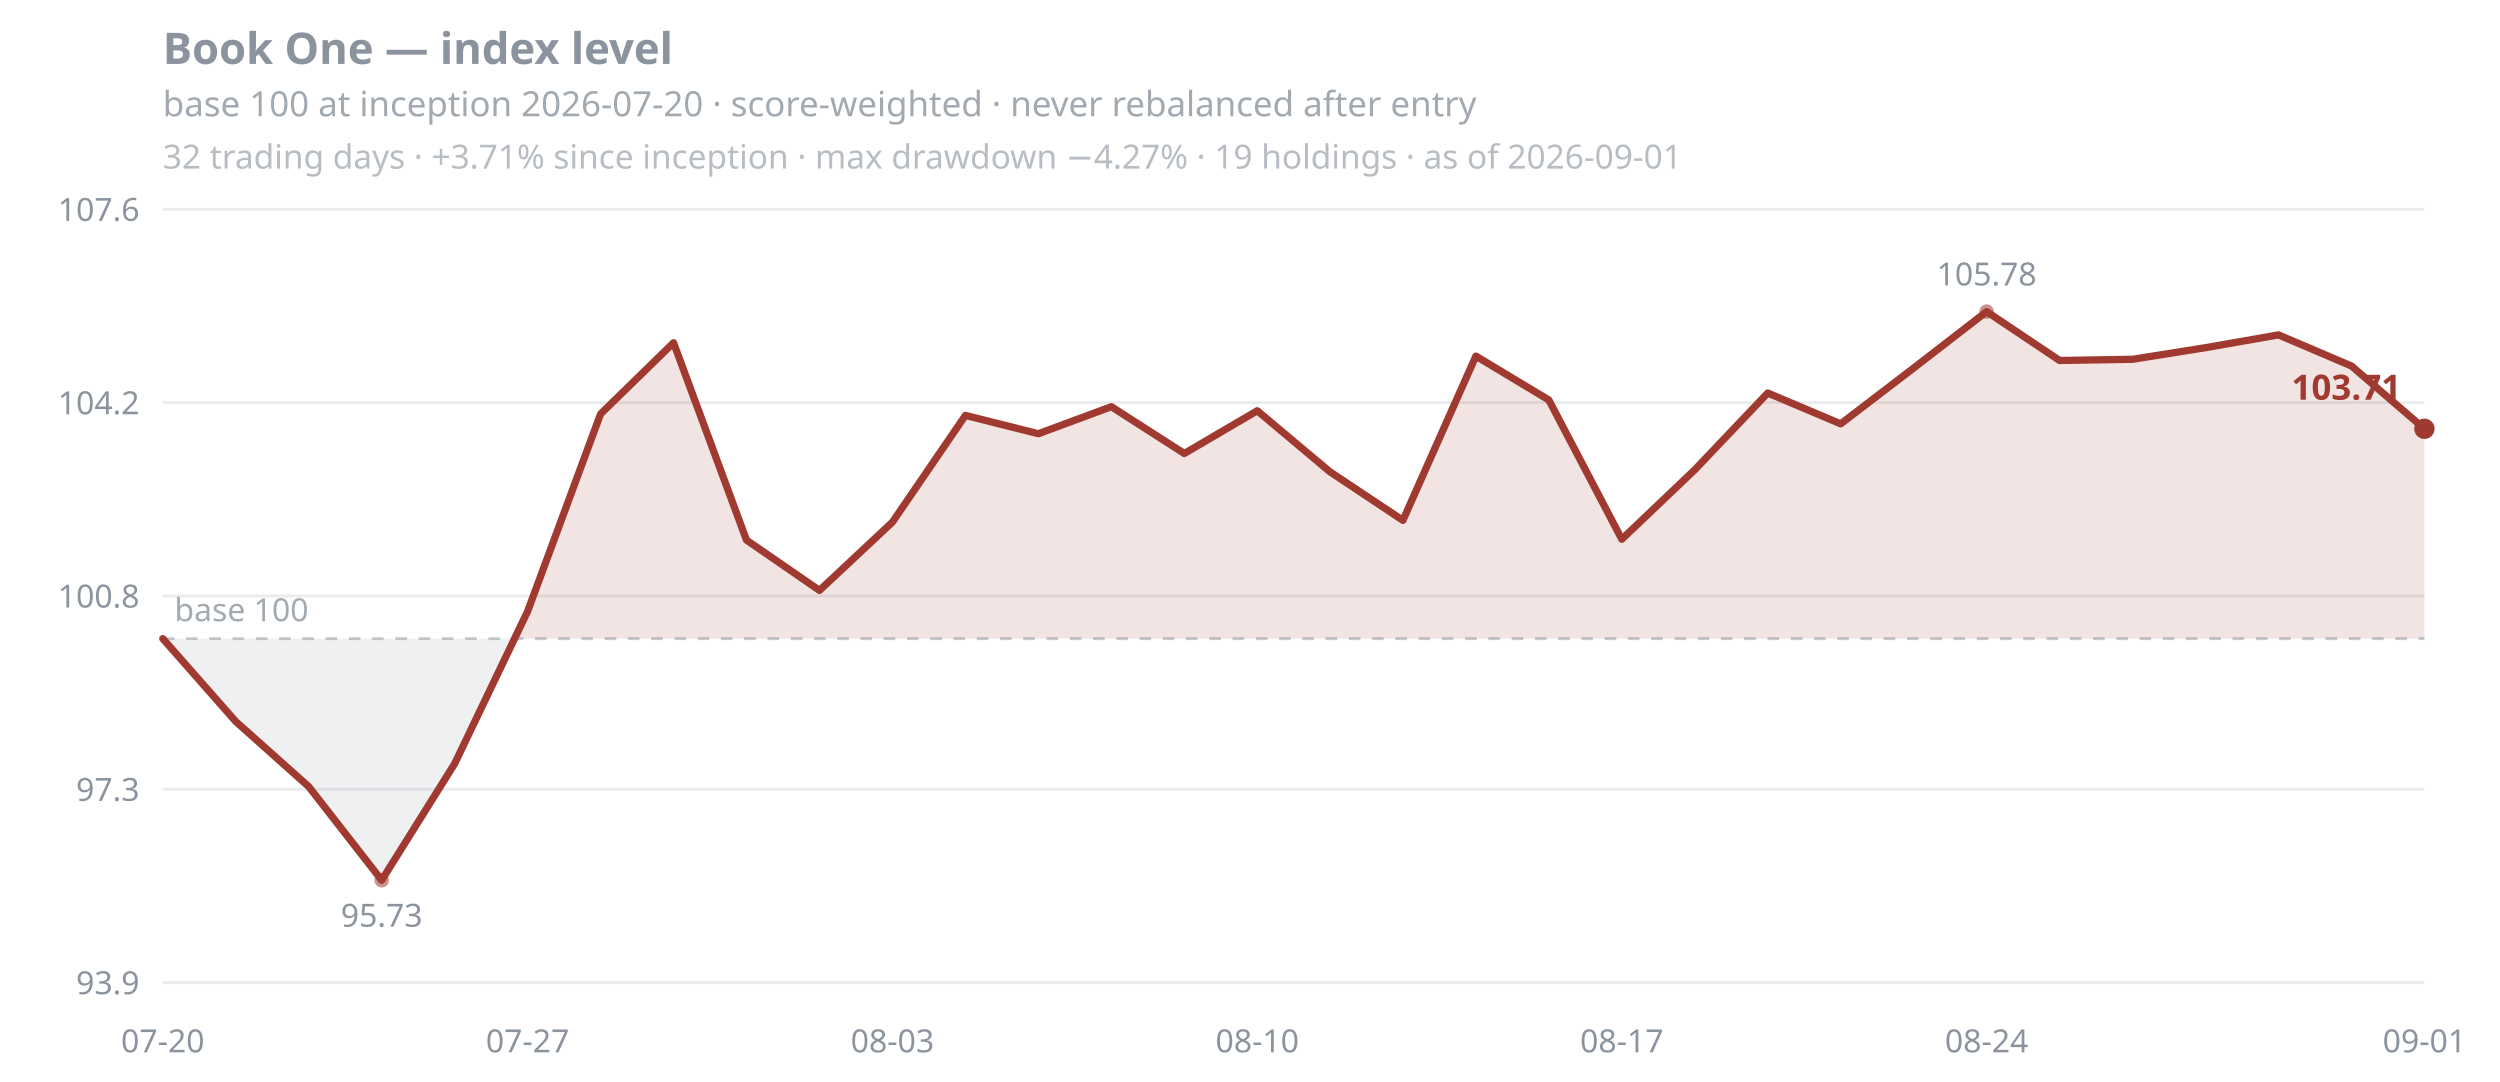
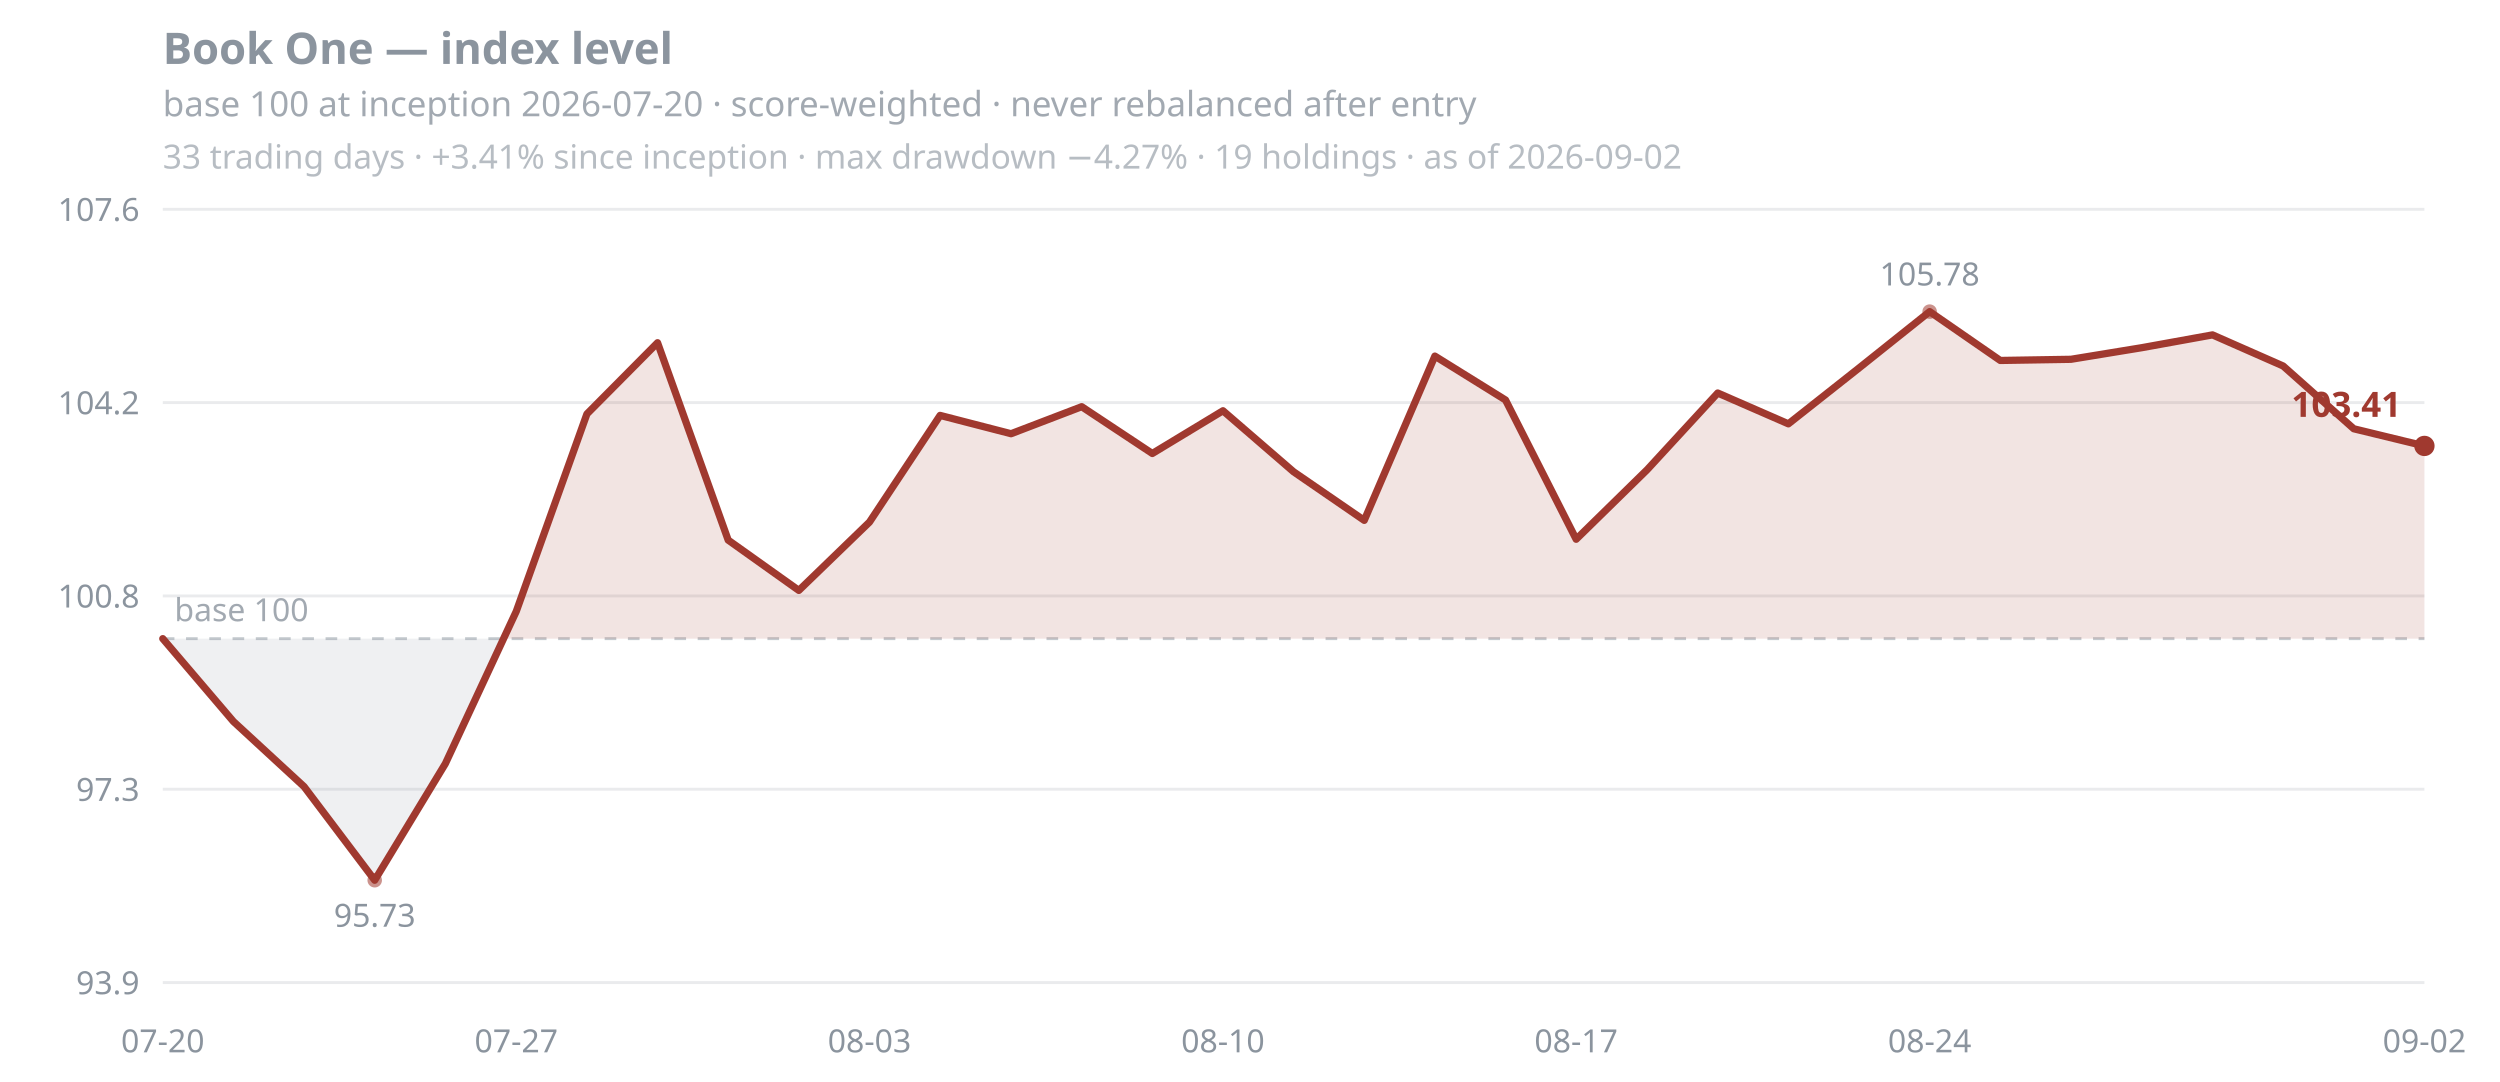
<svg xmlns="http://www.w3.org/2000/svg" viewBox="0 0 860 372" font-family="ui-sans-serif,system-ui,sans-serif">
  <text x="56" y="22" font-size="15" font-weight="600" fill="#8b949e">Book One — index level</text>
  <text x="56" y="40" font-size="12" fill="#8b949e" opacity="0.8">base 100 at inception 2026-07-20 · score-weighted · never rebalanced after entry</text>
-   <text x="56" y="58" font-size="11.5" fill="#8b949e" opacity="0.62">32 trading days · +3.71% since inception · max drawdown −4.27% · 19 holdings · as of 2026-09-01</text>
+   <text x="56" y="58" font-size="11.5" fill="#8b949e" opacity="0.62">33 trading days · +3.41% since inception · max drawdown −4.27% · 19 holdings · as of 2026-09-02</text>
  <line x1="56" y1="338.0" x2="834" y2="338.0" stroke="#8b949e" stroke-opacity="0.18" />
  <text x="48" y="342.0" font-size="11" fill="#8b949e" text-anchor="end">93.9</text>
  <line x1="56" y1="271.5" x2="834" y2="271.5" stroke="#8b949e" stroke-opacity="0.18" />
  <text x="48" y="275.5" font-size="11" fill="#8b949e" text-anchor="end">97.3</text>
  <line x1="56" y1="205.0" x2="834" y2="205.0" stroke="#8b949e" stroke-opacity="0.18" />
  <text x="48" y="209.0" font-size="11" fill="#8b949e" text-anchor="end">100.8</text>
  <line x1="56" y1="138.5" x2="834" y2="138.5" stroke="#8b949e" stroke-opacity="0.18" />
  <text x="48" y="142.5" font-size="11" fill="#8b949e" text-anchor="end">104.2</text>
  <line x1="56" y1="72.0" x2="834" y2="72.0" stroke="#8b949e" stroke-opacity="0.18" />
  <text x="48" y="76.0" font-size="11" fill="#8b949e" text-anchor="end">107.6</text>
  <line x1="56" y1="219.7" x2="834" y2="219.7" stroke="#8b949e" stroke-opacity="0.5" stroke-dasharray="4 4" />
  <text x="60" y="213.7" font-size="11" fill="#8b949e" text-anchor="start" opacity="0.8">base 100</text>
  <text x="56.0" y="362" font-size="11" fill="#8b949e" text-anchor="middle">07-20</text>
-   <text x="181.5" y="362" font-size="11" fill="#8b949e" text-anchor="middle">07-27</text>
-   <text x="307.0" y="362" font-size="11" fill="#8b949e" text-anchor="middle">08-03</text>
-   <text x="432.5" y="362" font-size="11" fill="#8b949e" text-anchor="middle">08-10</text>
-   <text x="557.9" y="362" font-size="11" fill="#8b949e" text-anchor="middle">08-17</text>
-   <text x="683.4" y="362" font-size="11" fill="#8b949e" text-anchor="middle">08-24</text>
-   <text x="834.0" y="362" font-size="11" fill="#8b949e" text-anchor="middle">09-01</text>
+   <text x="177.6" y="362" font-size="11" fill="#8b949e" text-anchor="middle">07-27</text>
+   <text x="299.1" y="362" font-size="11" fill="#8b949e" text-anchor="middle">08-03</text>
+   <text x="420.7" y="362" font-size="11" fill="#8b949e" text-anchor="middle">08-10</text>
+   <text x="542.2" y="362" font-size="11" fill="#8b949e" text-anchor="middle">08-17</text>
+   <text x="663.8" y="362" font-size="11" fill="#8b949e" text-anchor="middle">08-24</text>
+   <text x="834.0" y="362" font-size="11" fill="#8b949e" text-anchor="middle">09-02</text>
  <defs>
    <clipPath id="above">
      <rect x="56" y="72" width="778" height="147.7" />
    </clipPath>
    <clipPath id="below">
      <rect x="56" y="219.7" width="778" height="118.3" />
    </clipPath>
  </defs>
-   <polygon points="56.0,219.7 56.0,219.7 81.1,248.2 106.2,270.6 131.3,302.8 156.4,262.7 181.5,210.3 206.6,142.4 231.7,117.9 256.8,185.8 281.9,203.1 307.0,179.6 332.1,142.9 357.2,149.2 382.3,139.9 407.4,156.0 432.5,141.3 457.5,162.3 482.6,179.0 507.7,122.5 532.8,137.6 557.9,185.5 583.0,161.6 608.1,135.2 633.2,145.8 658.3,126.6 683.4,107.2 708.5,124.0 733.6,123.6 758.7,119.6 783.8,115.2 808.9,125.9 834.0,147.5 834.0,219.7" fill="#a0392f" fill-opacity="0.14" clip-path="url(#above)" />
-   <polygon points="56.0,219.7 56.0,219.7 81.1,248.2 106.2,270.6 131.3,302.8 156.4,262.7 181.5,210.3 206.6,142.4 231.7,117.9 256.8,185.8 281.9,203.1 307.0,179.6 332.1,142.9 357.2,149.2 382.3,139.9 407.4,156.0 432.5,141.3 457.5,162.3 482.6,179.0 507.7,122.5 532.8,137.6 557.9,185.5 583.0,161.6 608.1,135.2 633.2,145.8 658.3,126.6 683.4,107.2 708.5,124.0 733.6,123.6 758.7,119.6 783.8,115.2 808.9,125.9 834.0,147.5 834.0,219.7" fill="#8b949e" fill-opacity="0.14" clip-path="url(#below)" />
-   <polyline points="56.0,219.7 81.1,248.2 106.2,270.6 131.3,302.8 156.4,262.7 181.5,210.3 206.6,142.4 231.7,117.9 256.8,185.8 281.9,203.1 307.0,179.6 332.1,142.9 357.2,149.2 382.3,139.9 407.4,156.0 432.5,141.3 457.5,162.3 482.6,179.0 507.7,122.5 532.8,137.6 557.9,185.5 583.0,161.6 608.1,135.2 633.2,145.8 658.3,126.6 683.4,107.2 708.5,124.0 733.6,123.6 758.7,119.6 783.8,115.2 808.9,125.9 834.0,147.5" fill="none" stroke="#a0392f" stroke-width="2.5" stroke-linejoin="round" stroke-linecap="round" />
-   <circle cx="131.3" cy="302.8" r="2.5" fill="#a0392f" fill-opacity="0.55" />
-   <text x="131.3" y="318.8" font-size="11" fill="#8b949e" text-anchor="middle">95.73</text>
-   <circle cx="683.4" cy="107.2" r="2.5" fill="#a0392f" fill-opacity="0.55" />
-   <text x="683.4" y="98.2" font-size="11" fill="#8b949e" text-anchor="middle">105.78</text>
-   <circle cx="834.0" cy="147.5" r="3.5" fill="#a0392f" />
-   <text x="826.0" y="137.5" font-size="12" font-weight="600" fill="#a0392f" text-anchor="end">103.71</text>
+   <polygon points="56.0,219.7 56.0,219.7 80.3,248.2 104.6,270.6 128.9,302.8 153.2,262.7 177.6,210.3 201.9,142.4 226.2,117.9 250.5,185.8 274.8,203.1 299.1,179.6 323.4,142.9 347.8,149.2 372.1,139.9 396.4,156.0 420.7,141.3 445.0,162.3 469.3,179.0 493.6,122.5 517.9,137.6 542.2,185.5 566.6,161.6 590.9,135.2 615.2,145.8 639.5,126.6 663.8,107.2 688.1,124.0 712.4,123.6 736.8,119.6 761.1,115.2 785.4,125.9 809.7,147.5 834.0,153.4 834.0,219.7" fill="#a0392f" fill-opacity="0.14" clip-path="url(#above)" />
+   <polygon points="56.0,219.7 56.0,219.7 80.3,248.2 104.6,270.6 128.9,302.8 153.2,262.7 177.6,210.3 201.9,142.4 226.2,117.9 250.5,185.8 274.8,203.1 299.1,179.6 323.4,142.9 347.8,149.2 372.1,139.9 396.4,156.0 420.7,141.3 445.0,162.3 469.3,179.0 493.6,122.5 517.9,137.6 542.2,185.5 566.6,161.6 590.9,135.2 615.2,145.8 639.5,126.6 663.8,107.2 688.1,124.0 712.4,123.6 736.8,119.6 761.1,115.2 785.4,125.9 809.7,147.5 834.0,153.4 834.0,219.7" fill="#8b949e" fill-opacity="0.14" clip-path="url(#below)" />
+   <polyline points="56.0,219.7 80.3,248.2 104.6,270.6 128.9,302.8 153.2,262.7 177.6,210.3 201.9,142.4 226.2,117.9 250.5,185.8 274.8,203.1 299.1,179.6 323.4,142.9 347.8,149.2 372.1,139.9 396.4,156.0 420.7,141.3 445.0,162.3 469.3,179.0 493.6,122.5 517.9,137.6 542.2,185.5 566.6,161.6 590.9,135.2 615.2,145.8 639.5,126.6 663.8,107.2 688.1,124.0 712.4,123.6 736.8,119.6 761.1,115.2 785.4,125.9 809.7,147.5 834.0,153.4" fill="none" stroke="#a0392f" stroke-width="2.5" stroke-linejoin="round" stroke-linecap="round" />
+   <circle cx="128.9" cy="302.8" r="2.5" fill="#a0392f" fill-opacity="0.55" />
+   <text x="128.9" y="318.8" font-size="11" fill="#8b949e" text-anchor="middle">95.73</text>
+   <circle cx="663.8" cy="107.2" r="2.5" fill="#a0392f" fill-opacity="0.55" />
+   <text x="663.8" y="98.2" font-size="11" fill="#8b949e" text-anchor="middle">105.78</text>
+   <circle cx="834.0" cy="153.4" r="3.5" fill="#a0392f" />
+   <text x="826.0" y="143.4" font-size="12" font-weight="600" fill="#a0392f" text-anchor="end">103.41</text>
</svg>
